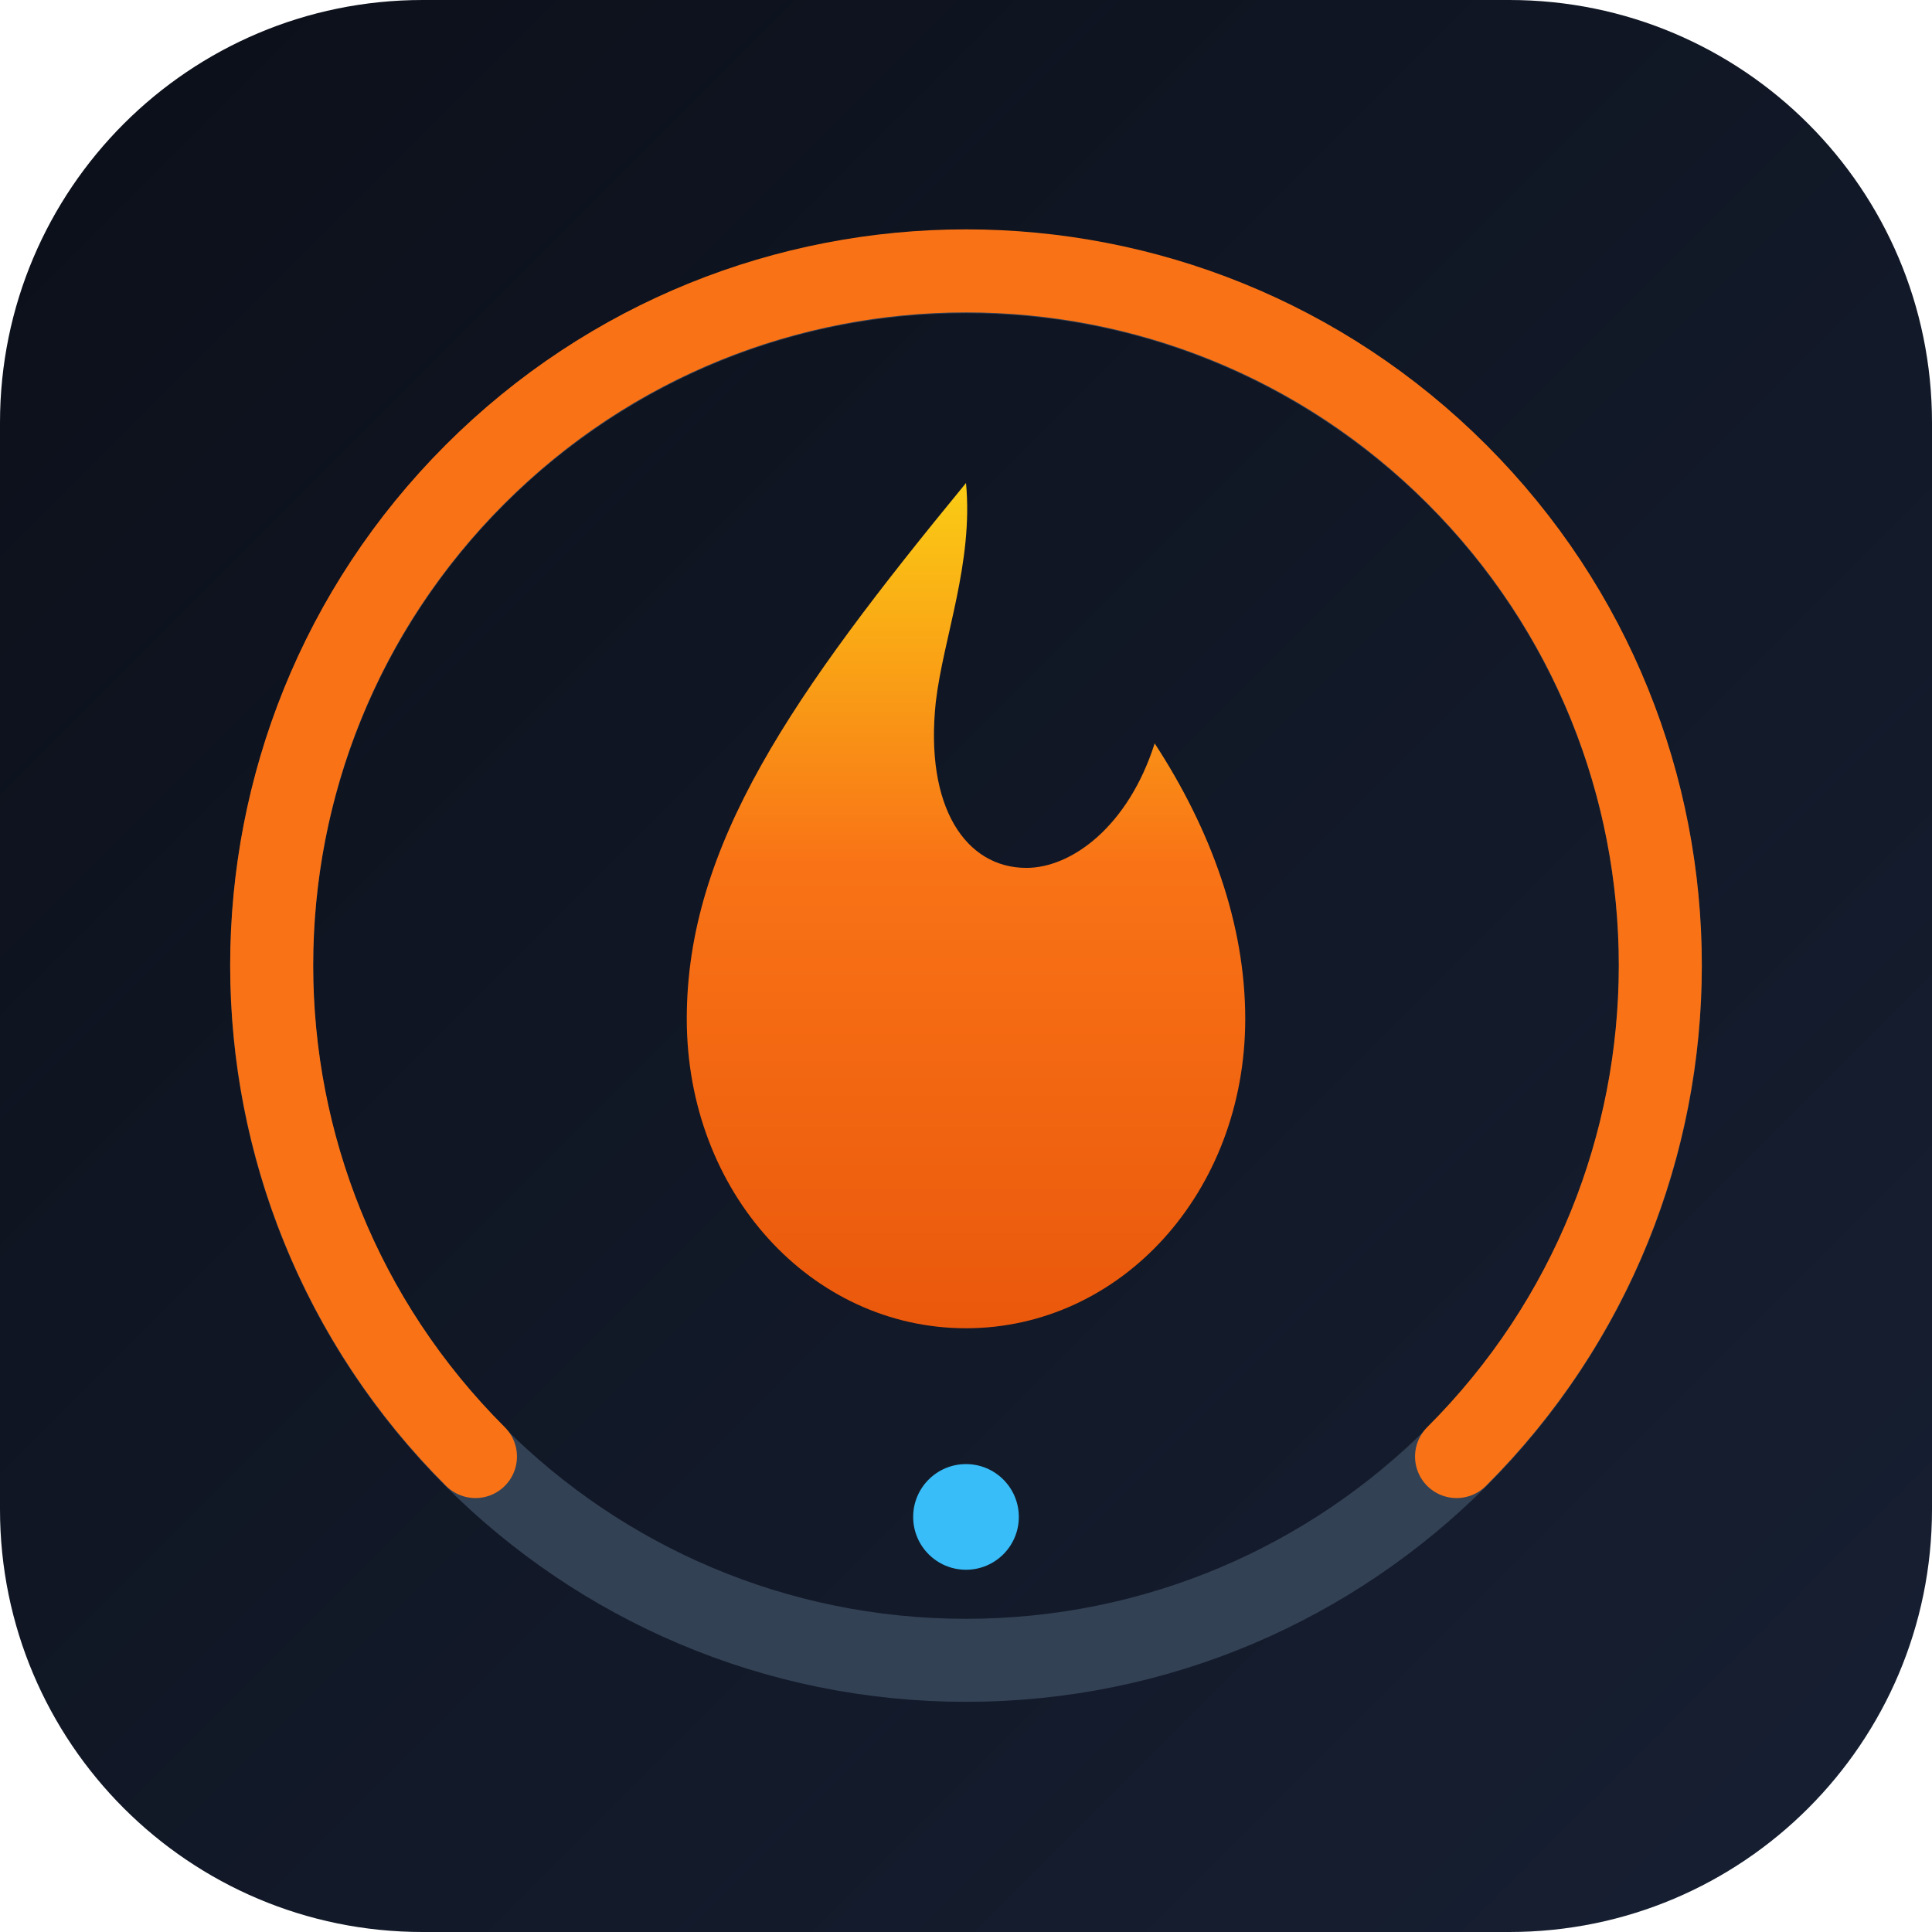
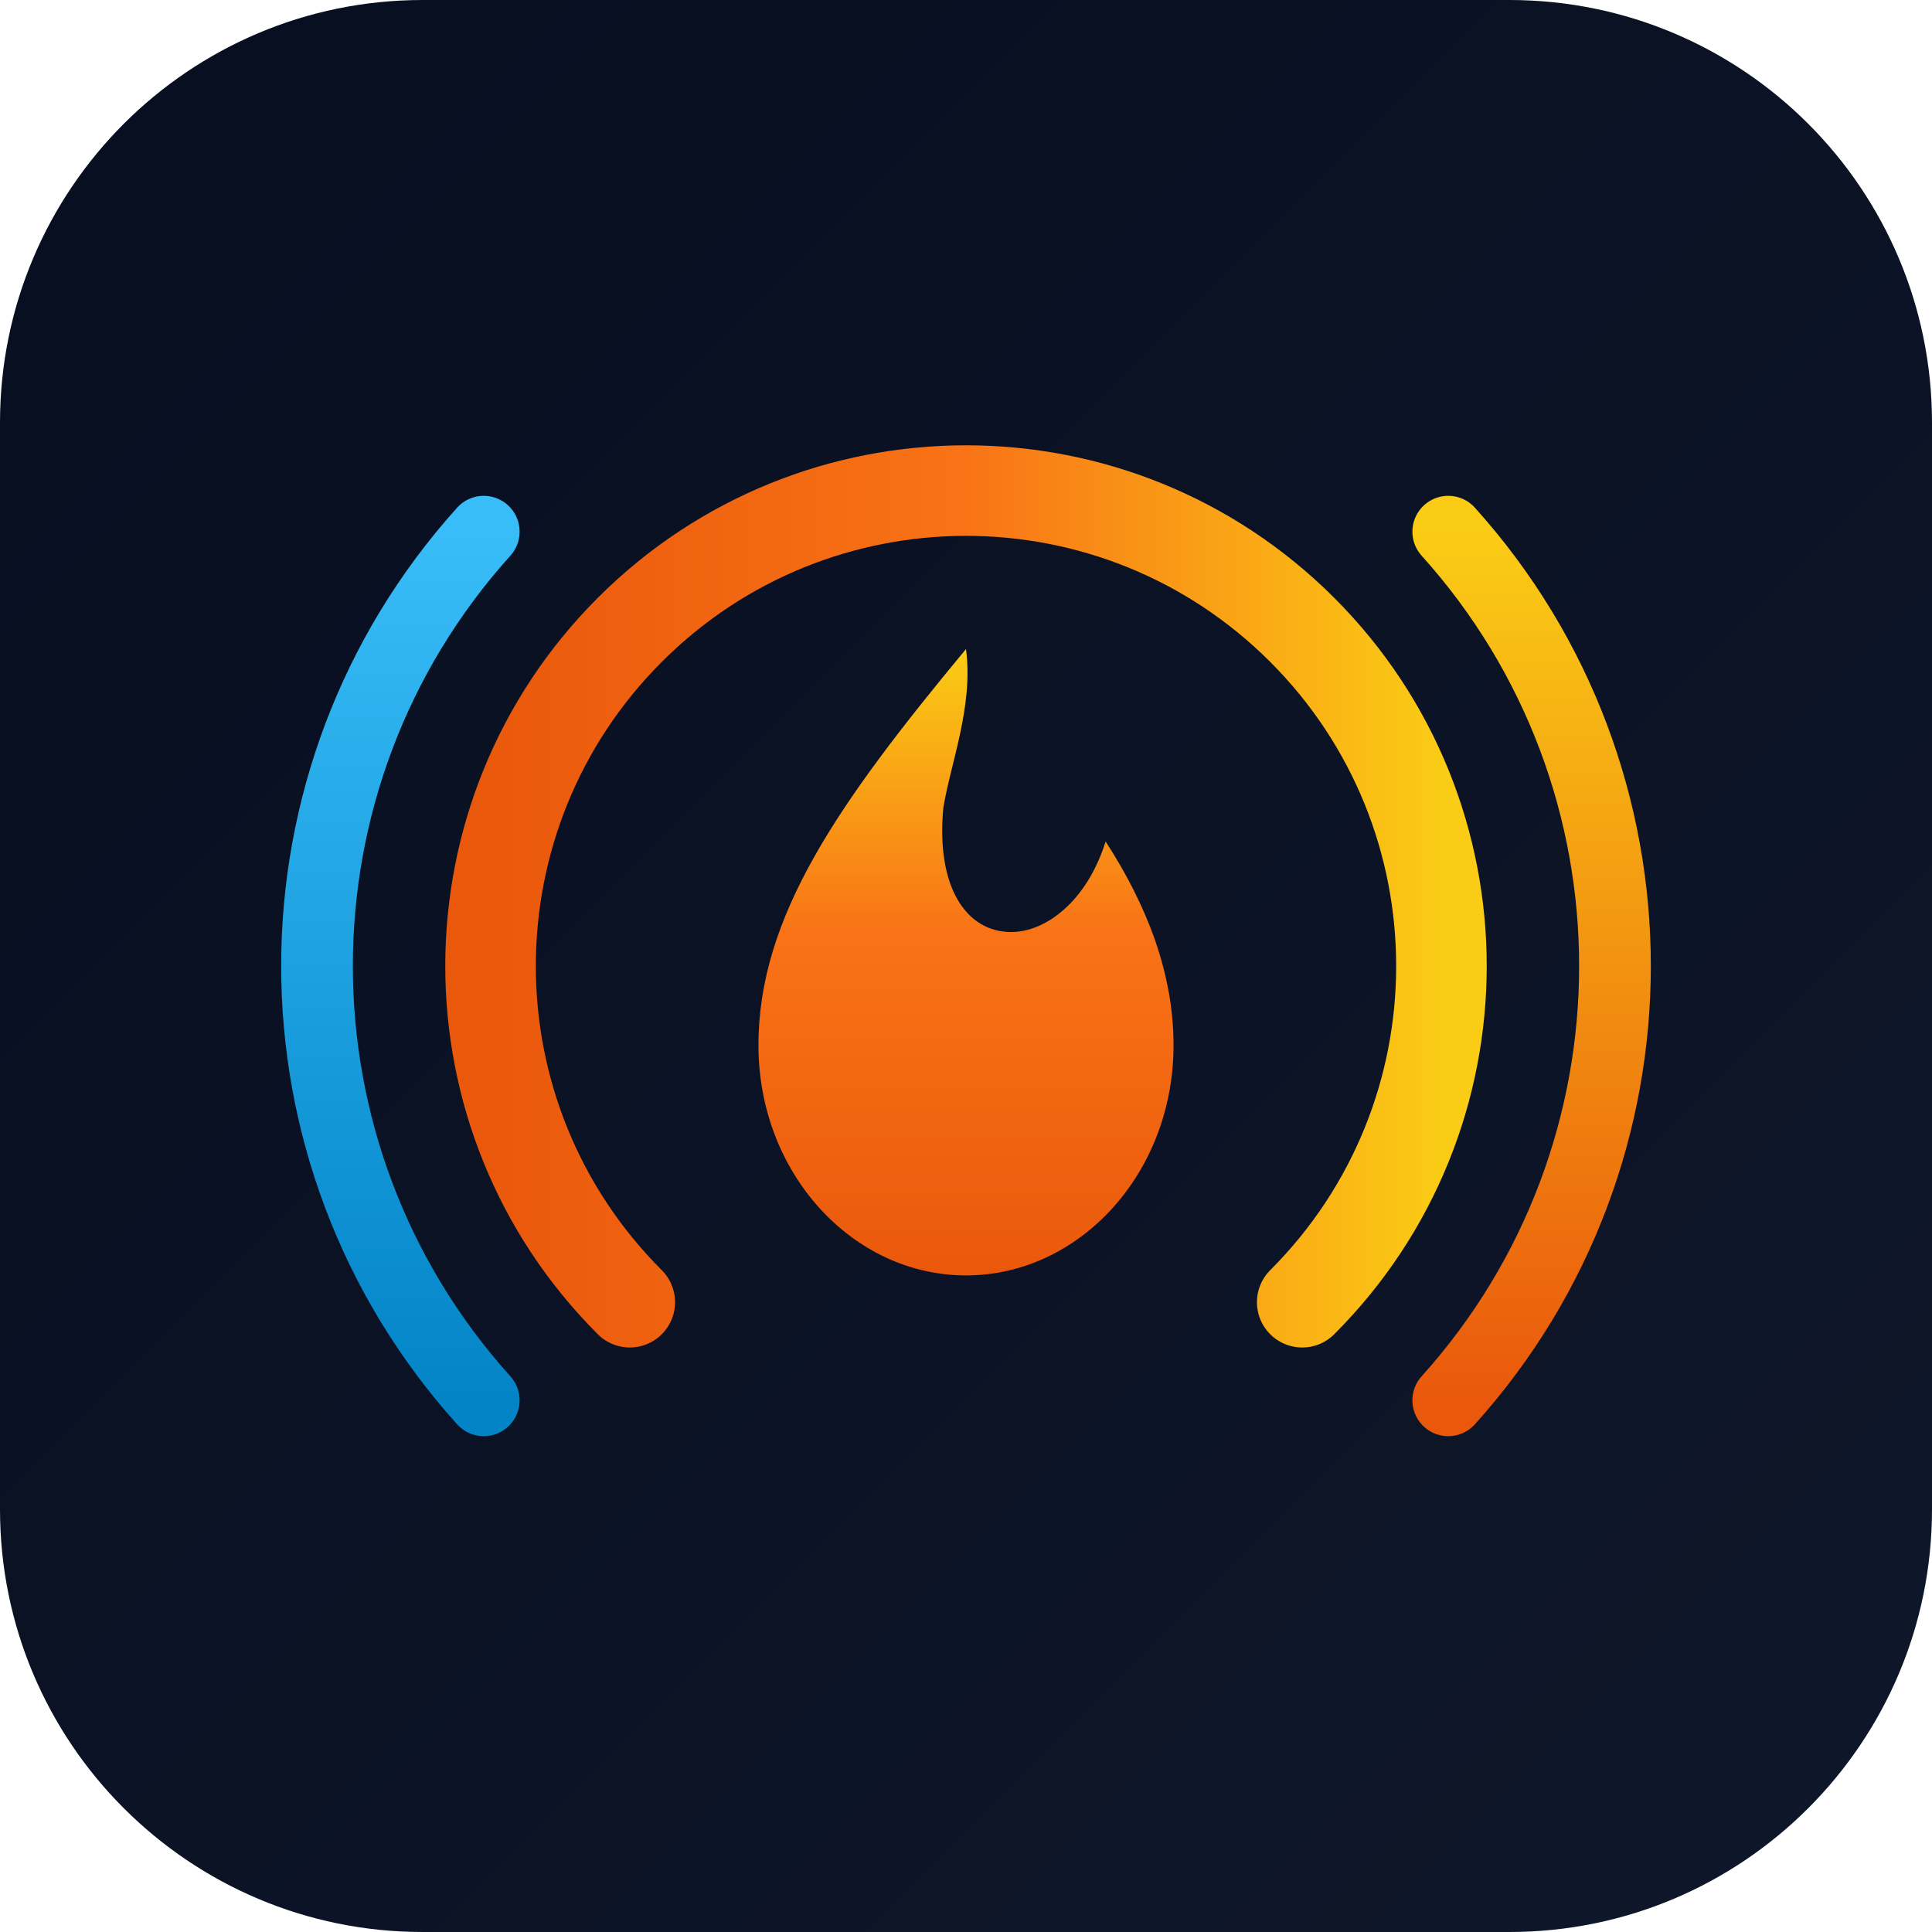
<svg xmlns="http://www.w3.org/2000/svg" viewBox="0 0 512 512">
  <defs>
    <linearGradient id="bg" x1="0" y1="0" x2="1" y2="1">
-       <stop offset="0%" stop-color="#0b0f19" />
-       <stop offset="100%" stop-color="#172033" />
+       <stop offset="0%" stop-color="#070e20" />
+       <stop offset="100%" stop-color="#0f172a" />
+     </linearGradient>
+     <linearGradient id="arc-left" x1="0" y1="0" x2="0" y2="1">
+       <stop offset="0%" stop-color="#38bdf8" />
+       <stop offset="100%" stop-color="#0284c7" />
+     </linearGradient>
+     <linearGradient id="arc-main" x1="0" y1="0.5" x2="1" y2="0.5">
+       <stop offset="0%" stop-color="#ea580c" />
+       <stop offset="50%" stop-color="#f97316" />
+       <stop offset="100%" stop-color="#facc15" />
+     </linearGradient>
+     <linearGradient id="arc-right" x1="0" y1="0" x2="0" y2="1">
+       <stop offset="0%" stop-color="#facc15" />
+       <stop offset="100%" stop-color="#ea580c" />
    </linearGradient>
    <linearGradient id="flame" x1="0" y1="1" x2="0" y2="0">
      <stop offset="0%" stop-color="#ea580c" />
      <stop offset="55%" stop-color="#f97316" />
      <stop offset="100%" stop-color="#facc15" />
    </linearGradient>
  </defs>
  <rect width="512" height="512" rx="112" fill="url(#bg)" />
-   <circle cx="256" cy="256" r="184" fill="none" stroke="#334155" stroke-width="22" />
-   <path d="M 126 386 A 184 184 0 1 1 386 386" fill="none" stroke="#f97316" stroke-width="22" stroke-linecap="round" />
-   <path d="M256 128c-46 56-74 96-74 142 0 46 33 82 74 82s74-36 74-82c0-25-9-50-24-73-7 22-22 33-34 33-16 0-27-16-24-44 2-17 10-37 8-58z" fill="url(#flame)" />
-   <circle cx="256" cy="402" r="14" fill="#38bdf8" />
+   <path d="M 128.2 371.1 A 172 172 0 0 1 128.2 140.9" fill="none" stroke="url(#arc-left)" stroke-width="19" stroke-linecap="round" />
+   <path d="M 383.8 140.9 A 172 172 0 0 1 383.8 371.1" fill="none" stroke="url(#arc-right)" stroke-width="19" stroke-linecap="round" />
+   <path d="M 166.9 345.1 A 126 126 0 1 1 345.1 345.1" fill="none" stroke="url(#arc-main)" stroke-width="24" stroke-linecap="round" />
+   <path d="M256 172c-34 41-55 71-55 105 0 34 25 61 55 61s55-27 55-61c0-19-7-37-18-54-5 16-16 24-25 24-12 0-20-12-18-33 2-12 8-27 6-42z" fill="url(#flame)" />
</svg>
